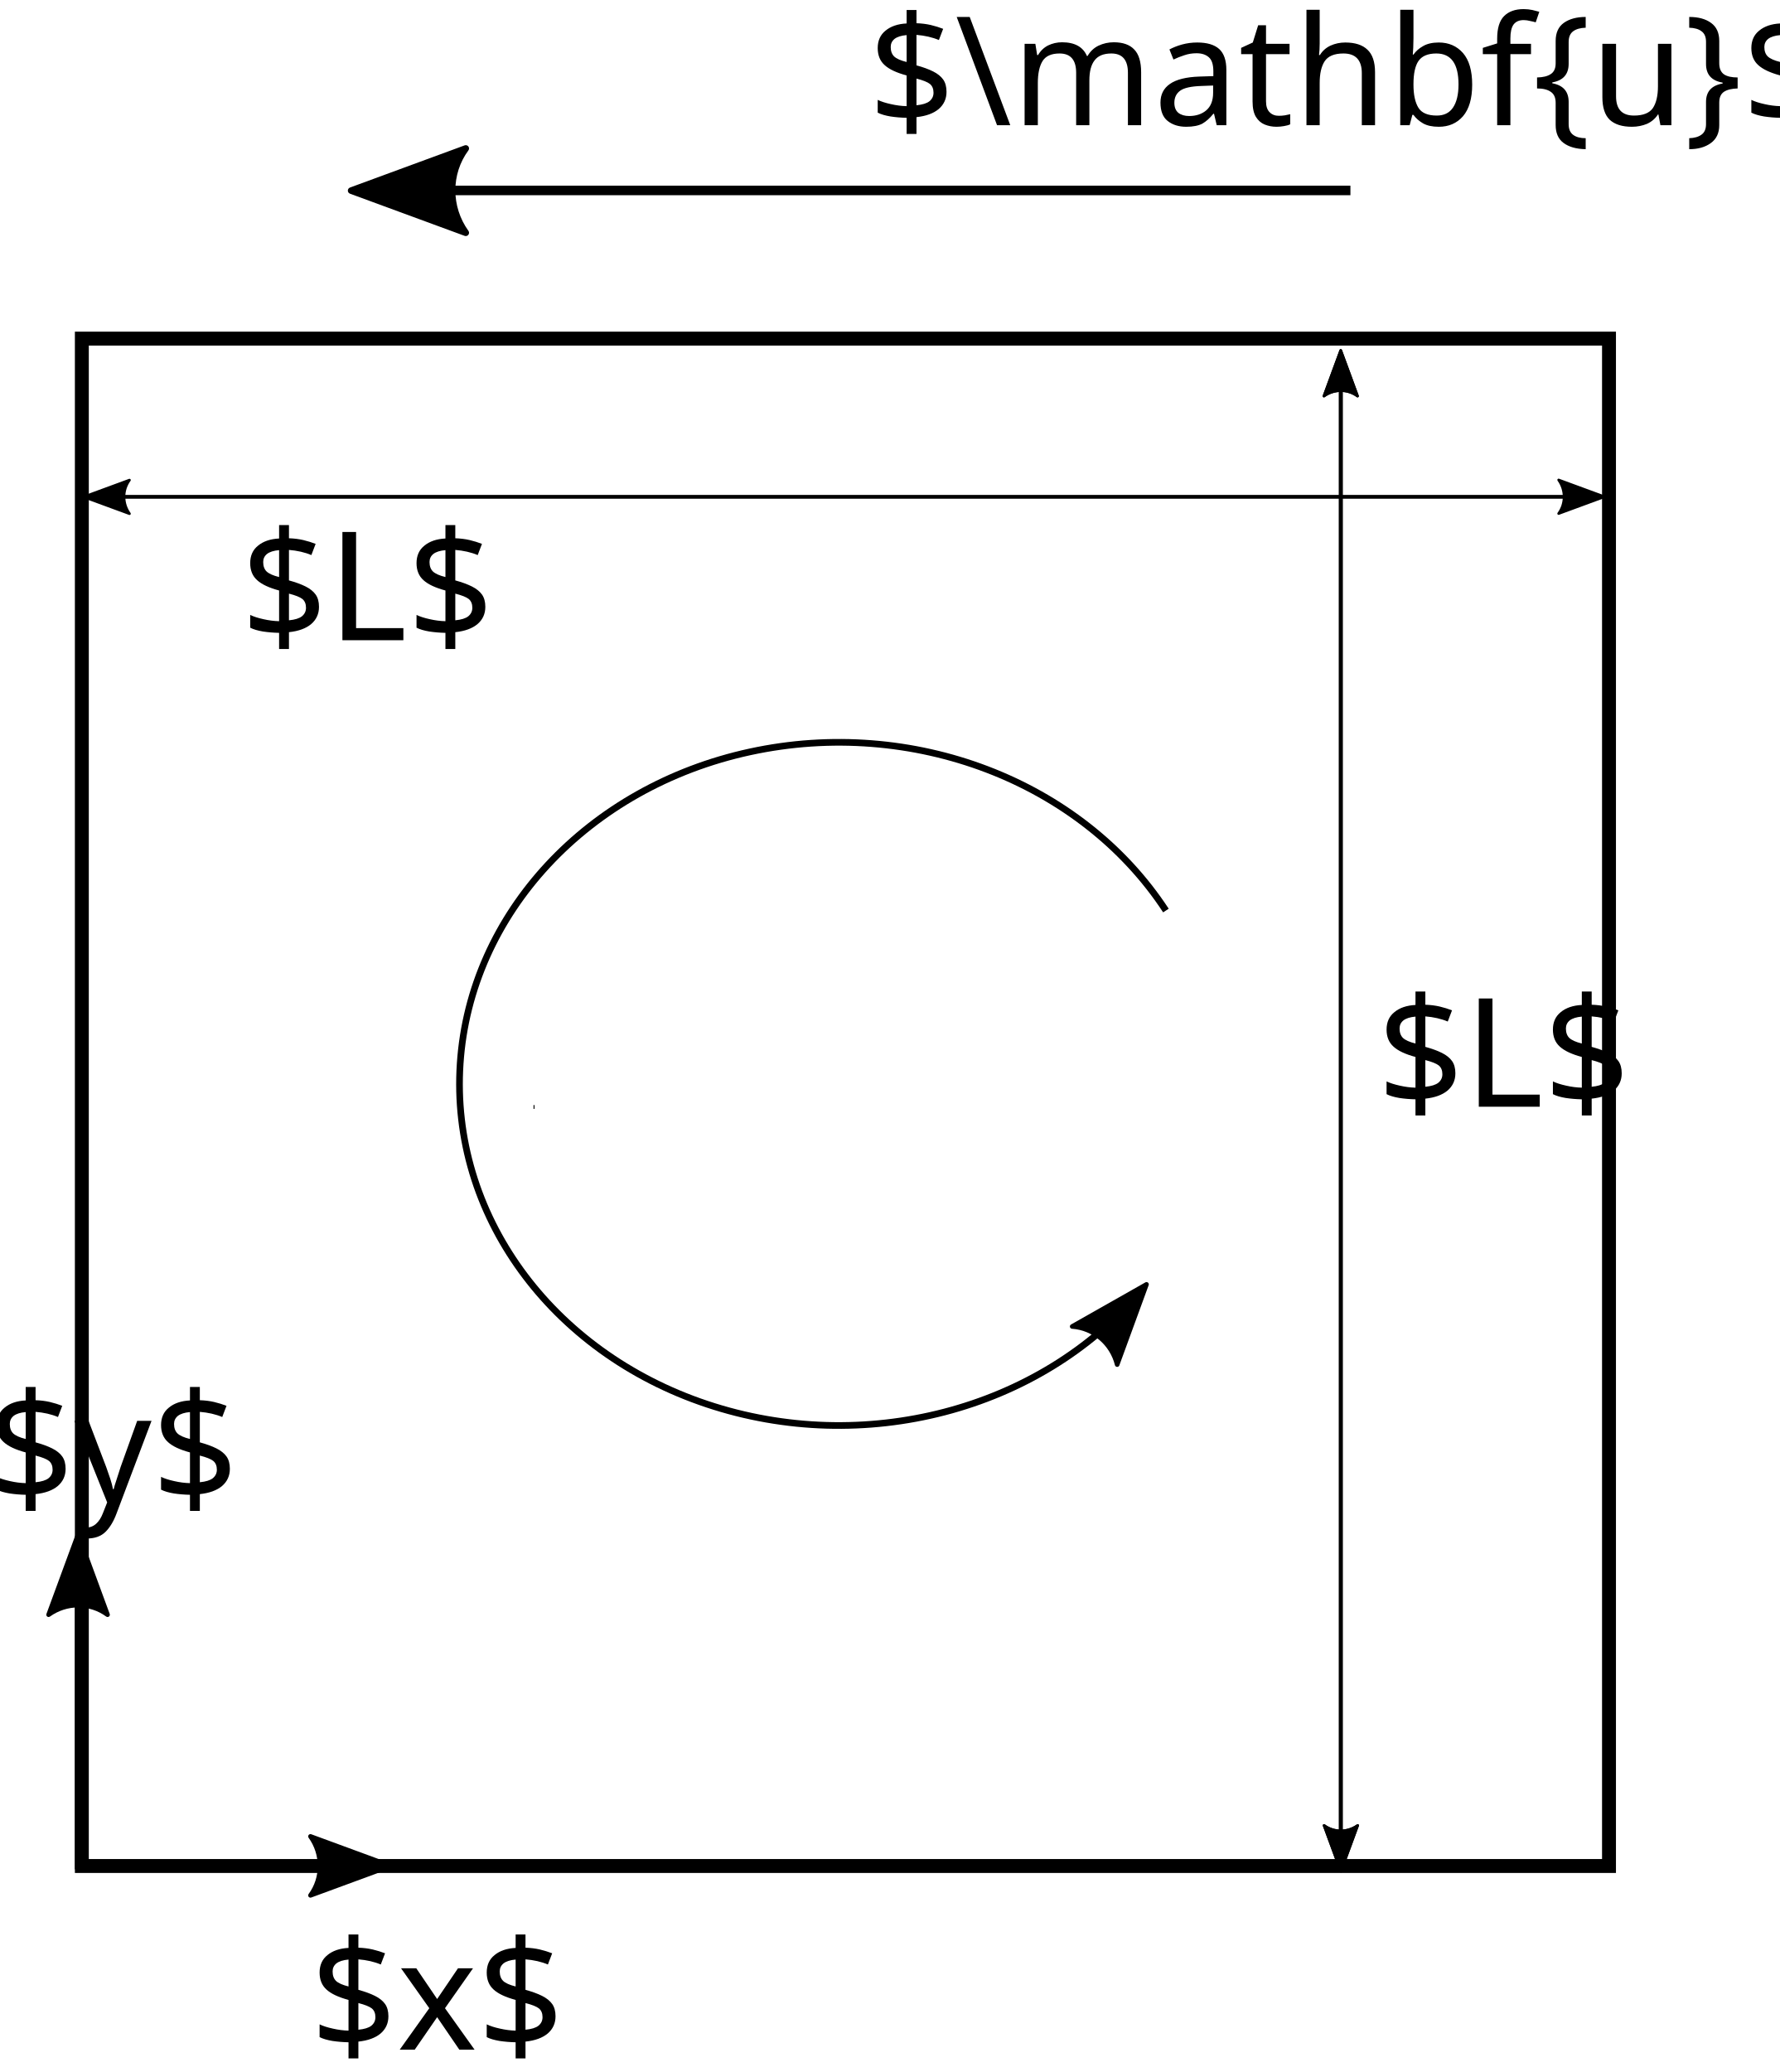
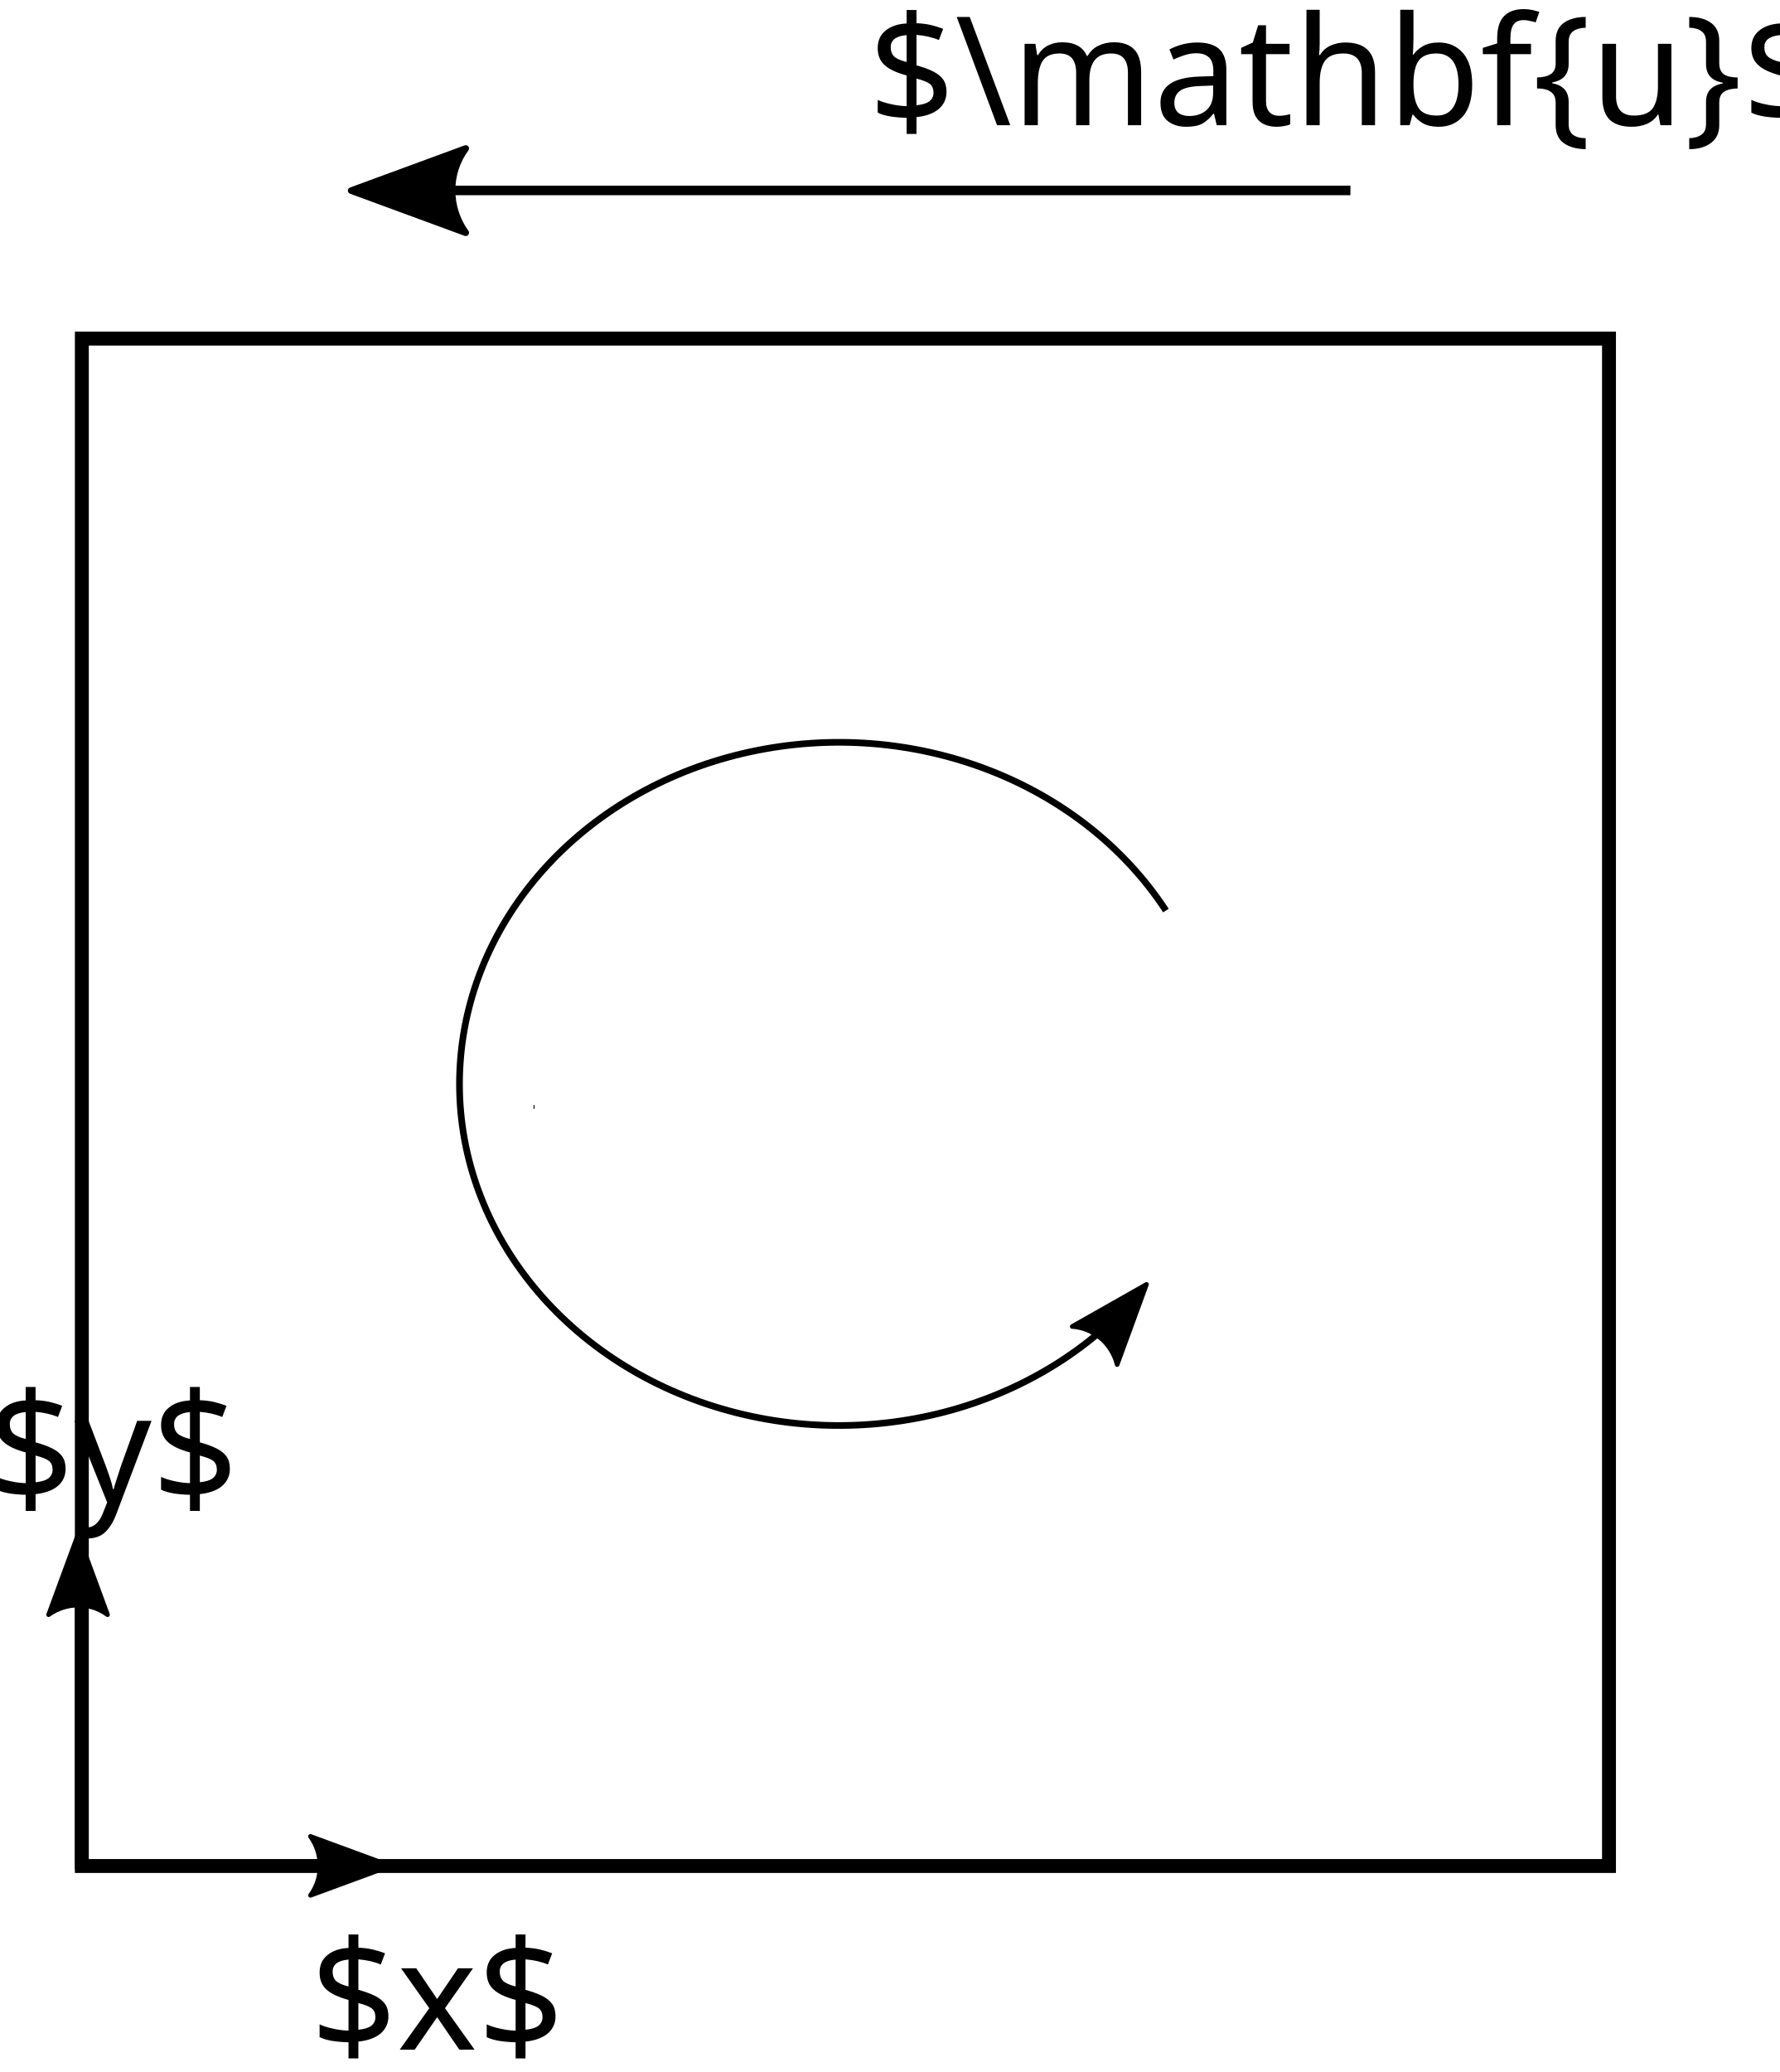
<svg xmlns="http://www.w3.org/2000/svg" width="124.06mm" height="144.449mm" viewBox="0 0 124.06 144.449" version="1.1" id="svg8">
  <defs id="defs2">
    <marker style="overflow:visible" id="marker1888" refX="0" refY="0" orient="auto">
      <path transform="matrix(-1.1,0,0,-1.1,-1.1,0)" d="M 8.719,4.034 -2.207,0.016 8.719,-4.002 c -1.745,2.372 -1.735,5.617 -6e-7,8.035 z" style="fill:#000000;fill-opacity:1;fill-rule:evenodd;stroke:#000000;stroke-width:0.625;stroke-linejoin:round;stroke-opacity:1" id="path1886" />
    </marker>
    <marker style="overflow:visible" id="marker1878" refX="0.0" refY="0.0" orient="auto">
      <path transform="scale(1.1) translate(1,0)" d="M 8.719,4.034 L -2.207,0.016 L 8.719,-4.002 C 6.973,-1.63 6.983,1.616 8.719,4.034 z " style="fill-rule:evenodd;stroke-width:0.625;stroke-linejoin:round;stroke:#000000;stroke-opacity:1;fill:#000000;fill-opacity:1" id="path1876" />
-     </marker>
-     <marker style="overflow:visible" id="Arrow2Lstart" refX="0.0" refY="0.0" orient="auto">
-       <path transform="scale(1.1) translate(1,0)" d="M 8.719,4.034 L -2.207,0.016 L 8.719,-4.002 C 6.973,-1.63 6.983,1.616 8.719,4.034 z " style="fill-rule:evenodd;stroke-width:0.625;stroke-linejoin:round;stroke:#000000;stroke-opacity:1;fill:#000000;fill-opacity:1" id="path1457" />
    </marker>
    <marker orient="auto" refY="0" refX="0" id="marker1081" style="overflow:visible">
      <path id="path1079" style="fill:#000000;fill-opacity:1;fill-rule:evenodd;stroke:#000000;stroke-width:0.625;stroke-linejoin:round;stroke-opacity:1" d="M 8.719,4.034 -2.207,0.016 8.719,-4.002 c -1.745,2.372 -1.735,5.617 -6e-7,8.035 z" transform="matrix(-1.1,0,0,-1.1,-1.1,0)" />
    </marker>
    <marker style="overflow:visible" id="marker6041" refX="0" refY="0" orient="auto">
      <path transform="matrix(-1.1,0,0,-1.1,-1.1,0)" d="M 8.719,4.034 -2.207,0.016 8.719,-4.002 c -1.745,2.372 -1.735,5.617 -6e-7,8.035 z" style="fill:#000000;fill-opacity:1;fill-rule:evenodd;stroke:#000000;stroke-width:0.625;stroke-linejoin:round;stroke-opacity:1" id="path6039" />
    </marker>
    <marker style="overflow:visible" id="marker5947" refX="0" refY="0" orient="auto">
      <path transform="matrix(1.1,0,0,1.1,1.1,0)" d="M 8.719,4.034 -2.207,0.016 8.719,-4.002 c -1.745,2.372 -1.735,5.617 -6e-7,8.035 z" style="fill:#000000;fill-opacity:1;fill-rule:evenodd;stroke:#000000;stroke-width:0.625;stroke-linejoin:round;stroke-opacity:1" id="path5945" />
    </marker>
    <marker style="overflow:visible" id="marker5821" refX="0" refY="0" orient="auto">
      <path transform="matrix(-1.1,0,0,-1.1,-1.1,0)" d="M 8.719,4.034 -2.207,0.016 8.719,-4.002 c -1.745,2.372 -1.735,5.617 -6e-7,8.035 z" style="fill:#000000;fill-opacity:1;fill-rule:evenodd;stroke:#000000;stroke-width:0.625;stroke-linejoin:round;stroke-opacity:1" id="path5819" />
    </marker>
    <marker style="overflow:visible" id="marker5739" refX="0" refY="0" orient="auto">
      <path transform="matrix(1.1,0,0,1.1,1.1,0)" d="M 8.719,4.034 -2.207,0.016 8.719,-4.002 c -1.745,2.372 -1.735,5.617 -6e-7,8.035 z" style="fill:#000000;fill-opacity:1;fill-rule:evenodd;stroke:#000000;stroke-width:0.625;stroke-linejoin:round;stroke-opacity:1" id="path5737" />
-     </marker>
-     <marker style="overflow:visible" id="marker5681" refX="0" refY="0" orient="auto">
-       <path transform="matrix(-1.1,0,0,-1.1,-1.1,0)" d="M 8.719,4.034 -2.207,0.016 8.719,-4.002 c -1.745,2.372 -1.735,5.617 -6e-7,8.035 z" style="fill:#000000;fill-opacity:1;fill-rule:evenodd;stroke:#000000;stroke-width:0.625;stroke-linejoin:round;stroke-opacity:1" id="path5679" />
    </marker>
    <marker style="overflow:visible" id="marker5517" refX="0" refY="0" orient="auto">
      <path transform="matrix(1.1,0,0,1.1,1.1,0)" d="M 8.719,4.034 -2.207,0.016 8.719,-4.002 c -1.745,2.372 -1.735,5.617 -6e-7,8.035 z" style="fill:#000000;fill-opacity:1;fill-rule:evenodd;stroke:#000000;stroke-width:0.625;stroke-linejoin:round;stroke-opacity:1" id="path5515" />
    </marker>
    <marker style="overflow:visible" id="marker5248" refX="0" refY="0" orient="auto">
      <path transform="matrix(-1.1,0,0,-1.1,-1.1,0)" d="M 8.719,4.034 -2.207,0.016 8.719,-4.002 c -1.745,2.372 -1.735,5.617 -6e-7,8.035 z" style="fill:#000000;fill-opacity:1;fill-rule:evenodd;stroke:#000000;stroke-width:0.625;stroke-linejoin:round;stroke-opacity:1" id="path5246" />
    </marker>
    <marker style="overflow:visible" id="marker5190" refX="0" refY="0" orient="auto">
      <path transform="matrix(1.1,0,0,1.1,1.1,0)" d="M 8.719,4.034 -2.207,0.016 8.719,-4.002 c -1.745,2.372 -1.735,5.617 -6e-7,8.035 z" style="fill:#000000;fill-opacity:1;fill-rule:evenodd;stroke:#000000;stroke-width:0.625;stroke-linejoin:round;stroke-opacity:1" id="path5188" />
    </marker>
    <marker orient="auto" refY="0" refX="0" id="marker4964" style="overflow:visible">
      <path id="path4962" style="fill:#000000;fill-opacity:1;fill-rule:evenodd;stroke:#000000;stroke-width:0.625;stroke-linejoin:round;stroke-opacity:1" d="M 8.719,4.034 -2.207,0.016 8.719,-4.002 c -1.745,2.372 -1.735,5.617 -6e-7,8.035 z" transform="scale(-0.6)" />
    </marker>
    <marker orient="auto" refY="0" refX="0" id="Arrow2Mstart" style="overflow:visible">
      <path id="path4574" style="fill:#000000;fill-opacity:1;fill-rule:evenodd;stroke:#000000;stroke-width:0.625;stroke-linejoin:round;stroke-opacity:1" d="M 8.719,4.034 -2.207,0.016 8.719,-4.002 c -1.745,2.372 -1.735,5.617 -6e-7,8.035 z" transform="scale(0.6)" />
    </marker>
    <marker orient="auto" refY="0" refX="0" id="Arrow2Mend" style="overflow:visible">
      <path id="path4577" style="fill:#000000;fill-opacity:1;fill-rule:evenodd;stroke:#000000;stroke-width:0.625;stroke-linejoin:round;stroke-opacity:1" d="M 8.719,4.034 -2.207,0.016 8.719,-4.002 c -1.745,2.372 -1.735,5.617 -6e-7,8.035 z" transform="scale(-0.6)" />
    </marker>
    <marker orient="auto" refY="0" refX="0" id="Arrow2Lstart-8" style="overflow:visible">
      <path id="path4568-7" style="fill:#000000;fill-opacity:1;fill-rule:evenodd;stroke:#000000;stroke-width:0.625;stroke-linejoin:round;stroke-opacity:1" d="M 8.719,4.034 -2.207,0.016 8.719,-4.002 c -1.745,2.372 -1.735,5.617 -6e-7,8.035 z" transform="matrix(1.1,0,0,1.1,1.1,0)" />
    </marker>
    <marker orient="auto" refY="0" refX="0" id="Arrow2Lend-9" style="overflow:visible">
      <path id="path4571-7" style="fill:#000000;fill-opacity:1;fill-rule:evenodd;stroke:#000000;stroke-width:0.625;stroke-linejoin:round;stroke-opacity:1" d="M 8.719,4.034 -2.207,0.016 8.719,-4.002 c -1.745,2.372 -1.735,5.617 -6e-7,8.035 z" transform="matrix(-1.1,0,0,-1.1,-1.1,0)" />
    </marker>
    <marker orient="auto" refY="0" refX="0" id="marker1081-8" style="overflow:visible">
      <path id="path1079-8" style="fill:#000000;fill-opacity:1;fill-rule:evenodd;stroke:#000000;stroke-width:0.625;stroke-linejoin:round;stroke-opacity:1" d="M 8.719,4.034 -2.207,0.016 8.719,-4.002 c -1.745,2.372 -1.735,5.617 -6e-7,8.035 z" transform="matrix(-1.1,0,0,-1.1,-1.1,0)" />
    </marker>
    <marker style="overflow:visible" id="Arrow2Lstart-4" refX="0" refY="0" orient="auto">
      <path transform="matrix(1.1,0,0,1.1,1.1,0)" d="M 8.719,4.034 -2.207,0.016 8.719,-4.002 c -1.745,2.372 -1.735,5.617 -6e-7,8.035 z" style="fill:#000000;fill-opacity:1;fill-rule:evenodd;stroke:#000000;stroke-width:0.625;stroke-linejoin:round;stroke-opacity:1" id="path1457-1" />
    </marker>
    <marker style="overflow:visible" id="marker5681-5" refX="0" refY="0" orient="auto">
      <path transform="matrix(-1.1,0,0,-1.1,-1.1,0)" d="M 8.719,4.034 -2.207,0.016 8.719,-4.002 c -1.745,2.372 -1.735,5.617 -6e-7,8.035 z" style="fill:#000000;fill-opacity:1;fill-rule:evenodd;stroke:#000000;stroke-width:0.625;stroke-linejoin:round;stroke-opacity:1" id="path5679-5" />
    </marker>
  </defs>
  <g id="layer1" transform="translate(-47.46527,-55.78728)">
    <rect style="opacity:1;vector-effect:none;fill:none;fill-opacity:1;fill-rule:nonzero;stroke:#000000;stroke-width:0.97;stroke-linecap:butt;stroke-linejoin:miter;stroke-miterlimit:4;stroke-dasharray:none;stroke-dashoffset:0;stroke-opacity:1" id="rect4526" width="106.481" height="106.481" x="53.172" y="79.394" />
    <text xml:space="preserve" style="font-style:normal;font-weight:normal;font-size:10.583px;line-height:1.25;font-family:sans-serif;letter-spacing:0px;word-spacing:0px;fill:#000000;fill-opacity:1;stroke:none;stroke-width:0.265" x="52.917" y="118.406" id="text4540" />
    <path style="fill:none;stroke:#000000;stroke-width:0.465;stroke-linecap:butt;stroke-linejoin:miter;stroke-miterlimit:4;stroke-dasharray:none;stroke-opacity:1;marker-start:url(#marker5947);marker-end:url(#marker6041)" d="m 52.917,163.385 v 22.49 h 21.167" id="path1044" />
    <text xml:space="preserve" style="font-style:normal;font-weight:normal;font-size:10.583px;line-height:1.25;font-family:sans-serif;letter-spacing:0px;word-spacing:0px;fill:#000000;fill-opacity:1;stroke:none;stroke-width:0.265" x="69.092" y="198.681" id="text1078">
      <tspan id="tspan1076" x="69.092" y="198.681" style="stroke-width:0.265">$x$</tspan>
    </text>
    <text id="text1082" y="160.513" x="46.587" style="font-style:normal;font-weight:normal;font-size:10.583px;line-height:1.25;font-family:sans-serif;letter-spacing:0px;word-spacing:0px;fill:#000000;fill-opacity:1;stroke:none;stroke-width:0.265" xml:space="preserve">
      <tspan style="stroke-width:0.265" y="160.513" x="46.587" id="tspan1080">$y$</tspan>
    </text>
    <path style="fill:none;fill-rule:evenodd;stroke:#000000;stroke-width:0.265" id="path1047" d="m 84.735,132.958 c -0.023,1.1e-4 -0.045,1.7e-4 -0.068,1.7e-4" />
    <path style="fill:none;stroke:#000000;stroke-width:0.665;stroke-linecap:butt;stroke-linejoin:miter;stroke-miterlimit:4;stroke-dasharray:none;stroke-opacity:1;marker-end:url(#marker1081)" d="m 141.623,69.064 h -49.906 -18.886" id="path66" />
    <path style="opacity:1;vector-effect:none;fill:none;fill-opacity:1;fill-rule:nonzero;stroke:#000000;stroke-width:0.465;stroke-linecap:butt;stroke-linejoin:miter;stroke-miterlimit:4;stroke-dasharray:none;stroke-dashoffset:0;stroke-opacity:1;marker-end:url(#marker1081-8)" id="path1049" d="m -128.759,119.265 a 26.458,23.812 0 0 1 28.993,-11.063 26.458,23.812 0 0 1 20.215,21.732 26.458,23.812 0 0 1 -17.2,23.741 26.458,23.812 0 0 1 -30.249,-7.882" transform="scale(-1,1)" />
-     <path style="fill:none;stroke:#000000;stroke-width:0.265px;stroke-linecap:butt;stroke-linejoin:miter;stroke-opacity:1;marker-start:url(#Arrow2Lstart);marker-end:url(#marker5681)" d="M 140.953,80.567 V 185.881" id="path1431" />
    <text xml:space="preserve" style="font-style:normal;font-weight:normal;font-size:10.583px;line-height:1.25;font-family:sans-serif;fill:#000000;fill-opacity:1;stroke:none;stroke-width:0.265" x="108.007" y="64.517" id="text1831">
      <tspan id="tspan1829" x="108.007" y="64.517" style="stroke-width:0.265">$\mathbf{u}$</tspan>
    </text>
-     <text xml:space="preserve" style="font-style:normal;font-weight:normal;font-size:10.583px;line-height:1.25;font-family:sans-serif;fill:#000000;fill-opacity:1;stroke:none;stroke-width:0.265" x="143.487" y="132.942" id="text1847">
-       <tspan id="tspan1845" x="143.487" y="132.942" style="stroke-width:0.265">$L$</tspan>
-     </text>
-     <path style="fill:none;stroke:#000000;stroke-width:0.265px;stroke-linecap:butt;stroke-linejoin:miter;stroke-opacity:1;marker-start:url(#marker1878);marker-end:url(#marker1888)" d="M 140.953,80.567 V 185.881" id="path1874" />
-     <path style="fill:none;stroke:#000000;stroke-width:0.265px;stroke-linecap:butt;stroke-linejoin:miter;stroke-opacity:1;marker-start:url(#Arrow2Lstart-4);marker-end:url(#marker5681-5)" d="M 158.974,90.423 H 53.66" id="path1431-5" />
-     <text xml:space="preserve" style="font-style:normal;font-weight:normal;font-size:10.583px;line-height:1.25;font-family:sans-serif;fill:#000000;fill-opacity:1;stroke:none;stroke-width:0.265" x="64.253" y="100.423" id="text1847-5">
-       <tspan id="tspan1845-2" x="64.253" y="100.423" style="stroke-width:0.265">$L$</tspan>
-     </text>
  </g>
</svg>
